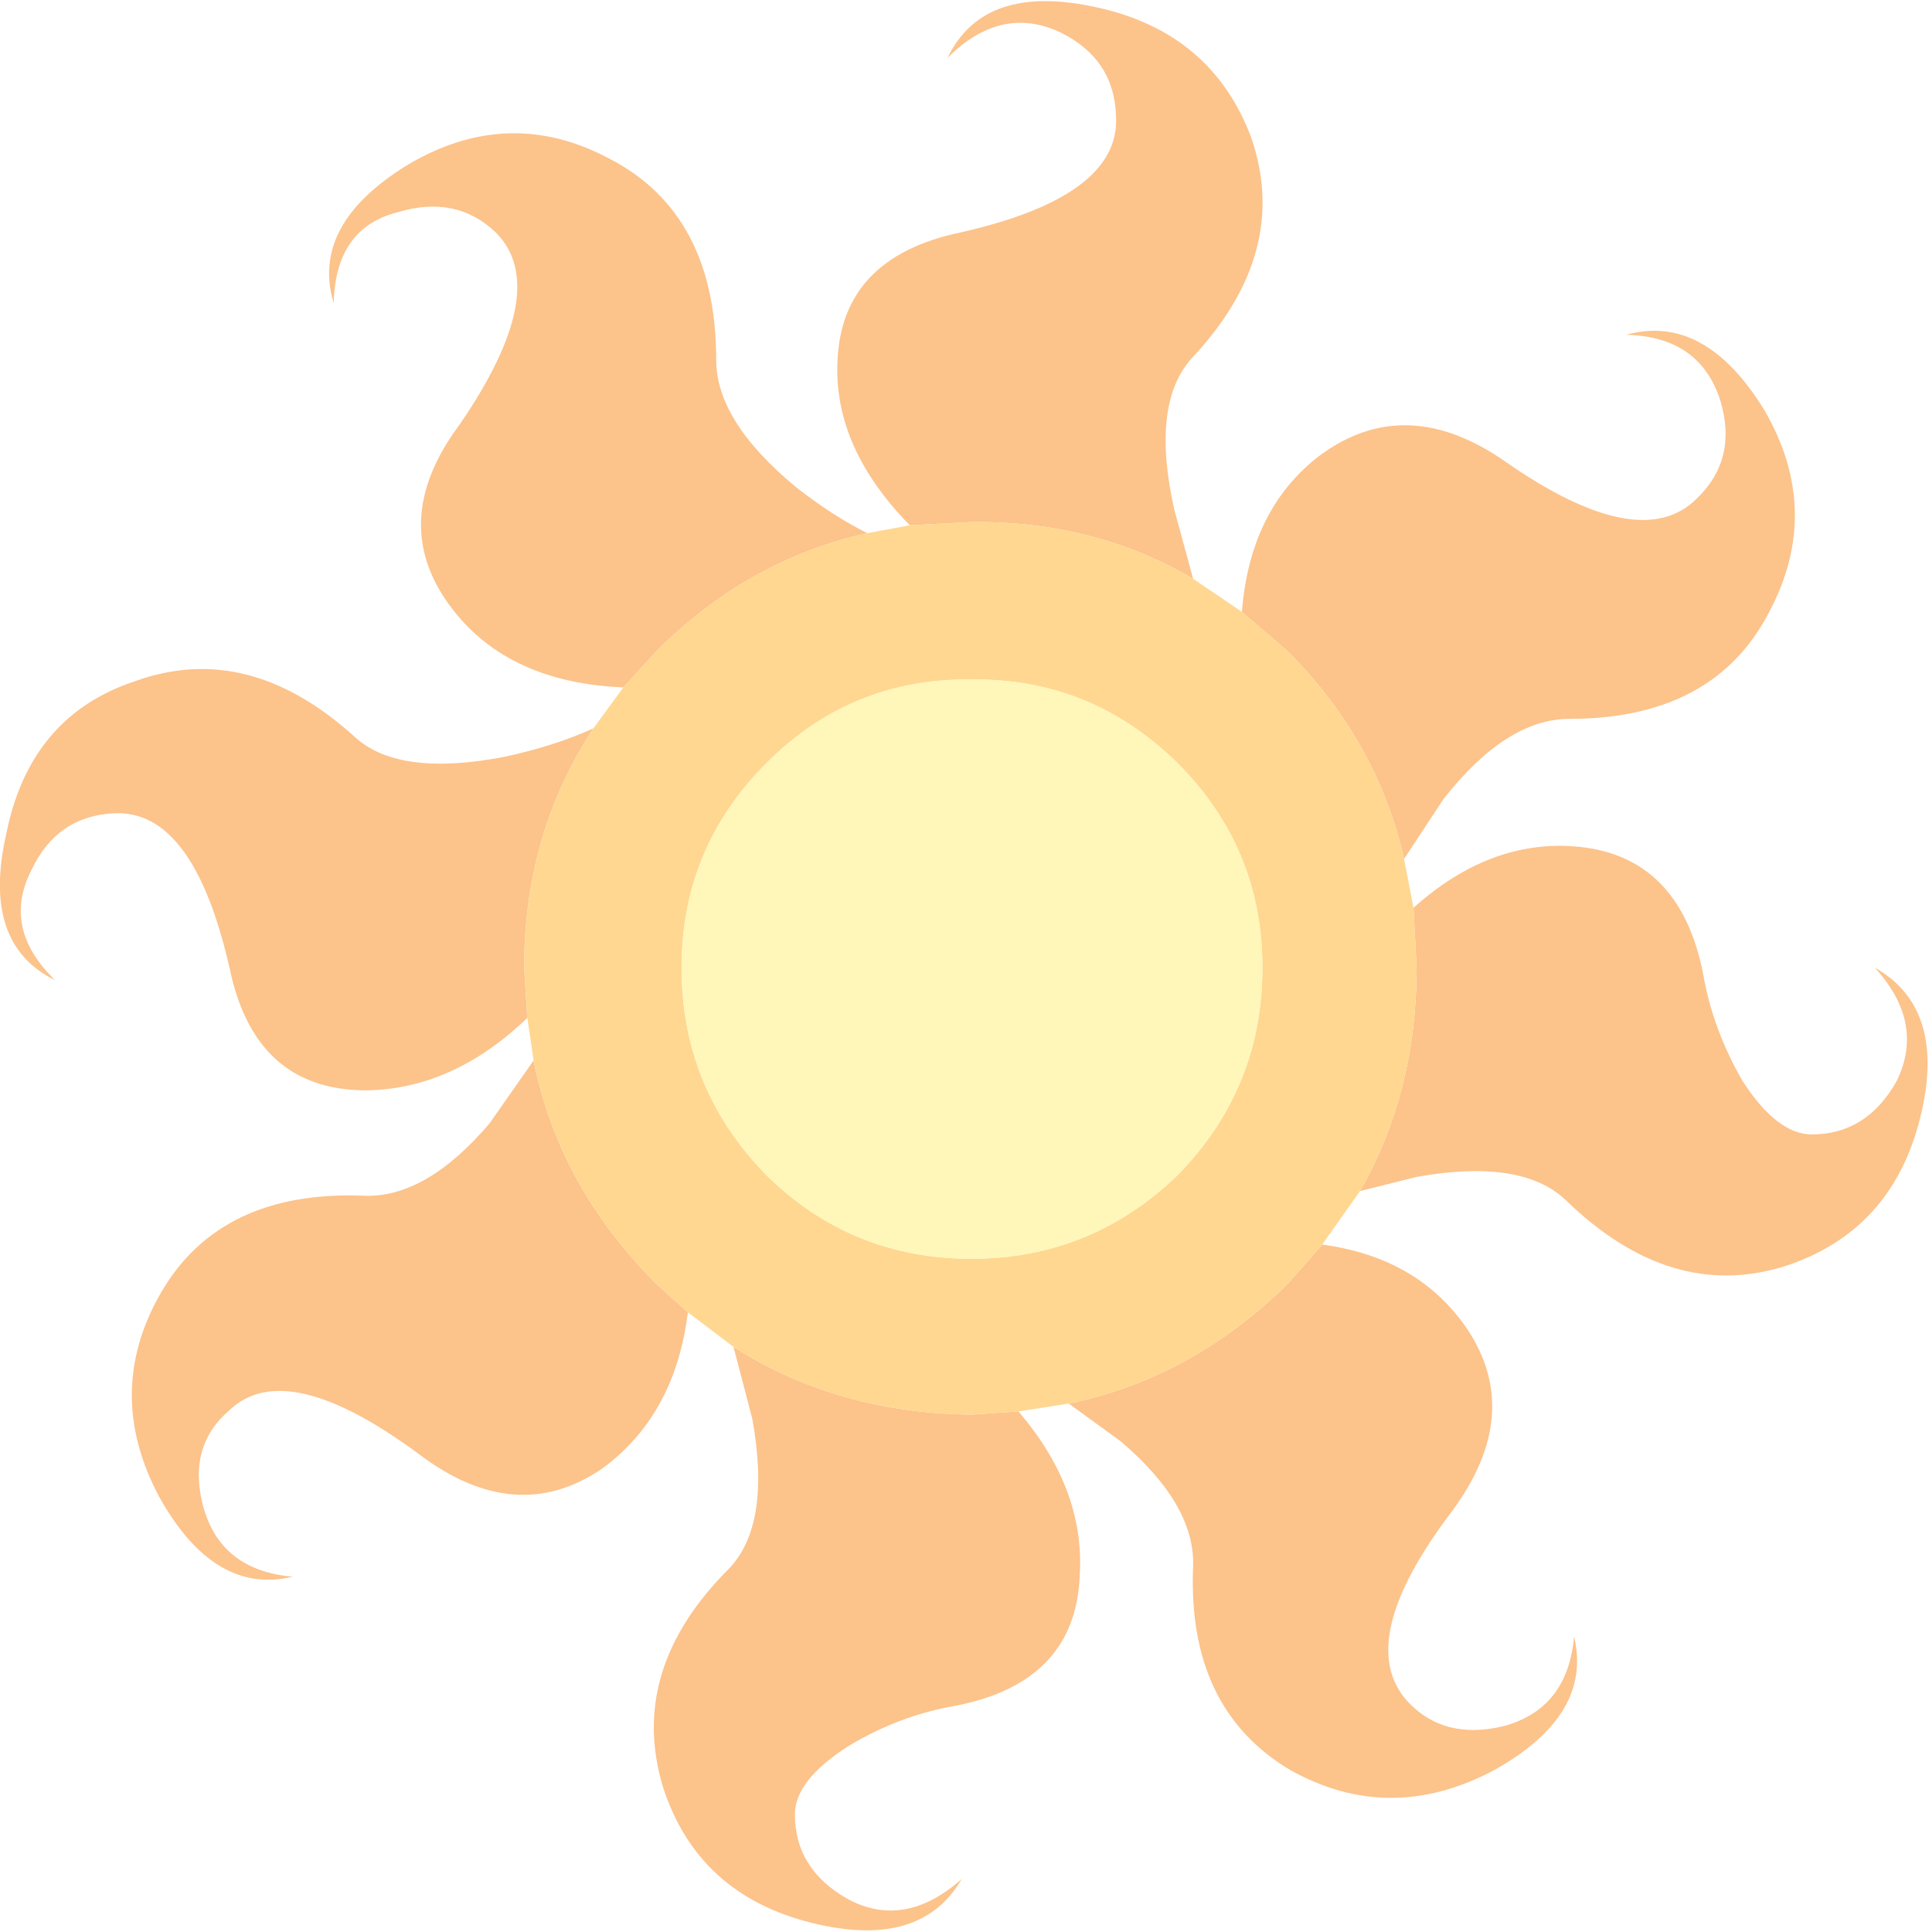
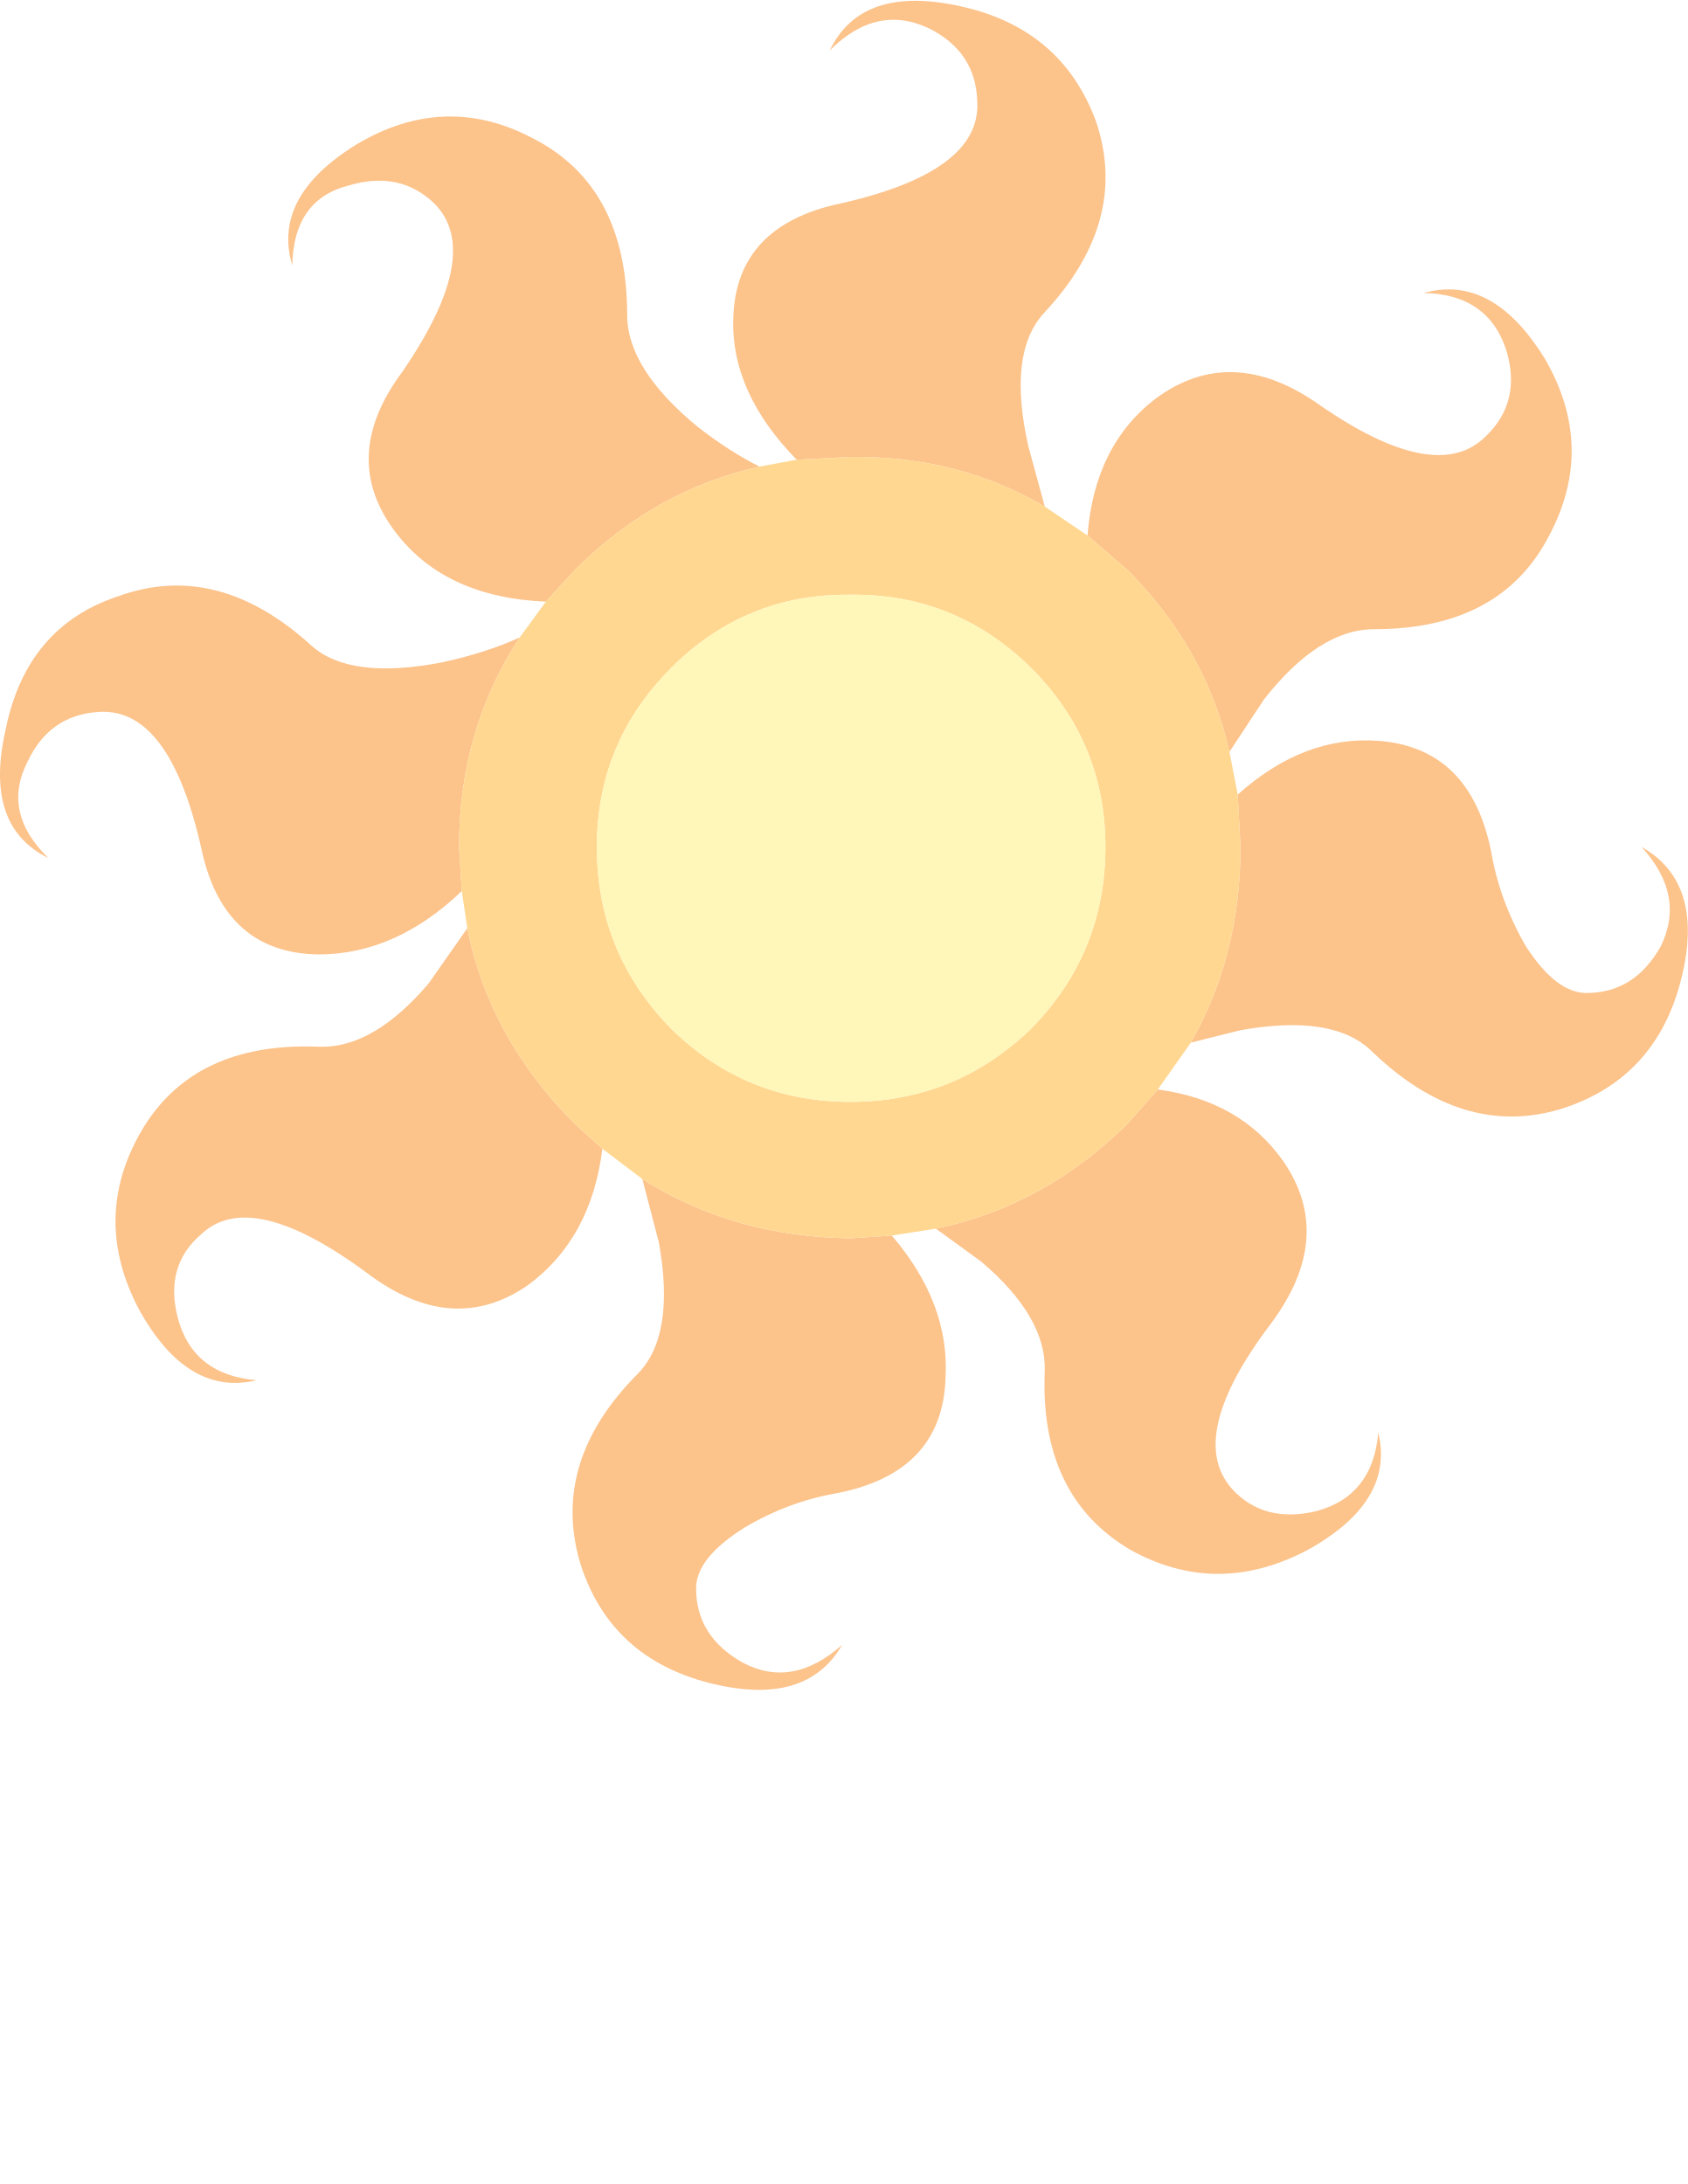
- <svg xmlns="http://www.w3.org/2000/svg" viewBox="-585 -605 1225 1226" width="500" height="501" id="svg2" version="1.1">
+ <svg xmlns="http://www.w3.org/2000/svg" viewBox="-585 -605 1874.25 2422.635" width="765" height="990" id="svg2" version="1.1">
  <defs id="defs12" />
-   <path d="m 160.999,-282 12,44 q -63,-37 -141,-36 l -39,2 q -48,-49 -46,-103 2,-67 78,-83 102,-23 99,-74 -1,-36 -35,-53 -38,-18 -72,16 23,-48 95,-32 73,16 98,83 25,73 -38,140 -26,29 -11,96 m 43,65 q 5,-65 49,-99 55,-41 119,4 85,59 121,23 26,-25 15,-62 -13,-41 -60,-42 50,-14 88,48 37,64 3,128 -35,68 -127,68 -40,0 -80,51 l -25,38 Q 289.999,-135 232.999,-192 l -29,-25 m 109,188 q 48,-43 102,-39 67,5 82,81 6,35 25,68 22,34 44,34 35,0 54,-34 18,-37 -14,-72 46,26 29,95 -18,73 -87,95 -72,22 -138,-42 -28,-27 -95,-15 l -36,9 Q 314.999,88 314.999,9 l -2,-38 M 254.999,185 q 60,8 91,52 38,55 -9,118 -62,82 -28,120 23,25 61,16 41,-11 45,-57 12,50 -51,85 -66,35 -129,0 -66,-39 -62,-130 1,-39 -46,-79 l -33,-24 q 78,-16 139,-76 l 22,-25 M 61.999,291 q 42,49 39,103 -2,69 -79,84 -35,6 -67,25 -35,22 -35,44 0,35 34,54 36,19 72,-13 -26,45 -95,28 -73,-18 -95,-87 -22,-74 42,-138 27,-28 15,-95 l -12,-46 q 66,42 151,43 l 30,-2 M -148.001,228 q -8,65 -54,99 -55,38 -117,-9 -84,-62 -120,-28 -27,23 -17,61 11,41 57,45 -50,12 -85,-51 -35,-66 1,-129 38,-66 130,-62 39,1 79,-46 l 28,-40 q 16,80 78,142 l 20,18 M -250.001,41 q -48,46 -104,46 -69,-1 -85,-77 -23,-102 -74,-99 -36,2 -52,36 -19,37 15,70 -47,-23 -31,-93 15,-75 82,-97 72,-26 140,36 28,25 95,12 32,-7 56,-18 -44,67 -44,152 l 2,32 m 61,-210 q -72,-3 -108,-49 -43,-55 4,-118 59,-86 23,-122 -25,-24 -62,-13 -40,10 -41,58 -15,-50 47,-88 64,-38 128,-4 68,35 68,128 0,39 51,81 23,18 45,29 -76,17 -134,75 l -21,23" id="path4" style="fill:#fcc38b" />
-   <path d="m -7,-271.998 39,-2 q 78,-1 141,36 l 31,21 L 233,-191.998 q 57,57 74,132 l 6,31 2,38 q 0,79 -36,142 L 255,185.001 233,210.001 q -61,60 -139,76 l -32,5 -30,2 q -85,-1 -151,-43 l -29,-22 -20,-18 q -62,-62 -78,-142 l -4,-27 -2,-32 q 0,-85 44,-152 l 19,-26 21,-23 q 58,-58 134,-75 l 27,-5 m 39,98 q -76,-1 -130,53 -54,54 -54,130 0,77 54,132 54,53 130,53 76,0 131,-53 54,-55 54,-132 0,-76 -54,-130 -55,-54 -131,-53" id="path6" style="fill:#ffd791" />
-   <path d="m -97.999,-121.002 q 54,-54 130,-53 76,-1 131,53 54,54 54,130 0,77 -54,132 -55,53 -131,53 -76,0 -130,-53 -54,-55 -54,-132 0,-76 54,-130" id="path8" style="fill:#fff6b9" />
+   <g id="g2984" transform="matrix(1.530438,0,0,1.530438,310.4035,320.3832)">
+     <path style="fill:#fcc38b" id="path4" d="m 160.999,-282 12,44 q -63,-37 -141,-36 l -39,2 q -48,-49 -46,-103 2,-67 78,-83 102,-23 99,-74 -1,-36 -35,-53 -38,-18 -72,16 23,-48 95,-32 73,16 98,83 25,73 -38,140 -26,29 -11,96 m 43,65 q 5,-65 49,-99 55,-41 119,4 85,59 121,23 26,-25 15,-62 -13,-41 -60,-42 50,-14 88,48 37,64 3,128 -35,68 -127,68 -40,0 -80,51 l -25,38 Q 289.999,-135 232.999,-192 l -29,-25 m 109,188 q 48,-43 102,-39 67,5 82,81 6,35 25,68 22,34 44,34 35,0 54,-34 18,-37 -14,-72 46,26 29,95 -18,73 -87,95 -72,22 -138,-42 -28,-27 -95,-15 l -36,9 Q 314.999,88 314.999,9 l -2,-38 M 254.999,185 q 60,8 91,52 38,55 -9,118 -62,82 -28,120 23,25 61,16 41,-11 45,-57 12,50 -51,85 -66,35 -129,0 -66,-39 -62,-130 1,-39 -46,-79 l -33,-24 q 78,-16 139,-76 l 22,-25 M 61.999,291 q 42,49 39,103 -2,69 -79,84 -35,6 -67,25 -35,22 -35,44 0,35 34,54 36,19 72,-13 -26,45 -95,28 -73,-18 -95,-87 -22,-74 42,-138 27,-28 15,-95 l -12,-46 q 66,42 151,43 l 30,-2 M -148.001,228 q -8,65 -54,99 -55,38 -117,-9 -84,-62 -120,-28 -27,23 -17,61 11,41 57,45 -50,12 -85,-51 -35,-66 1,-129 38,-66 130,-62 39,1 79,-46 l 28,-40 q 16,80 78,142 l 20,18 M -250.001,41 q -48,46 -104,46 -69,-1 -85,-77 -23,-102 -74,-99 -36,2 -52,36 -19,37 15,70 -47,-23 -31,-93 15,-75 82,-97 72,-26 140,36 28,25 95,12 32,-7 56,-18 -44,67 -44,152 l 2,32 m 61,-210 q -72,-3 -108,-49 -43,-55 4,-118 59,-86 23,-122 -25,-24 -62,-13 -40,10 -41,58 -15,-50 47,-88 64,-38 128,-4 68,35 68,128 0,39 51,81 23,18 45,29 -76,17 -134,75 l -21,23" />
+     <path style="fill:#ffd791" id="path6" d="m -7,-271.998 39,-2 q 78,-1 141,36 l 31,21 L 233,-191.998 q 57,57 74,132 l 6,31 2,38 q 0,79 -36,142 L 255,185.001 233,210.001 q -61,60 -139,76 l -32,5 -30,2 q -85,-1 -151,-43 l -29,-22 -20,-18 q -62,-62 -78,-142 l -4,-27 -2,-32 q 0,-85 44,-152 l 19,-26 21,-23 q 58,-58 134,-75 l 27,-5 m 39,98 q -76,-1 -130,53 -54,54 -54,130 0,77 54,132 54,53 130,53 76,0 131,-53 54,-55 54,-132 0,-76 -54,-130 -55,-54 -131,-53" />
+     <path style="fill:#fff6b9" id="path8" d="m -97.999,-121.002 q 54,-54 130,-53 76,-1 131,53 54,54 54,130 0,77 -54,132 -55,53 -131,53 -76,0 -130,-53 -54,-55 -54,-132 0,-76 54,-130" />
+   </g>
</svg>
